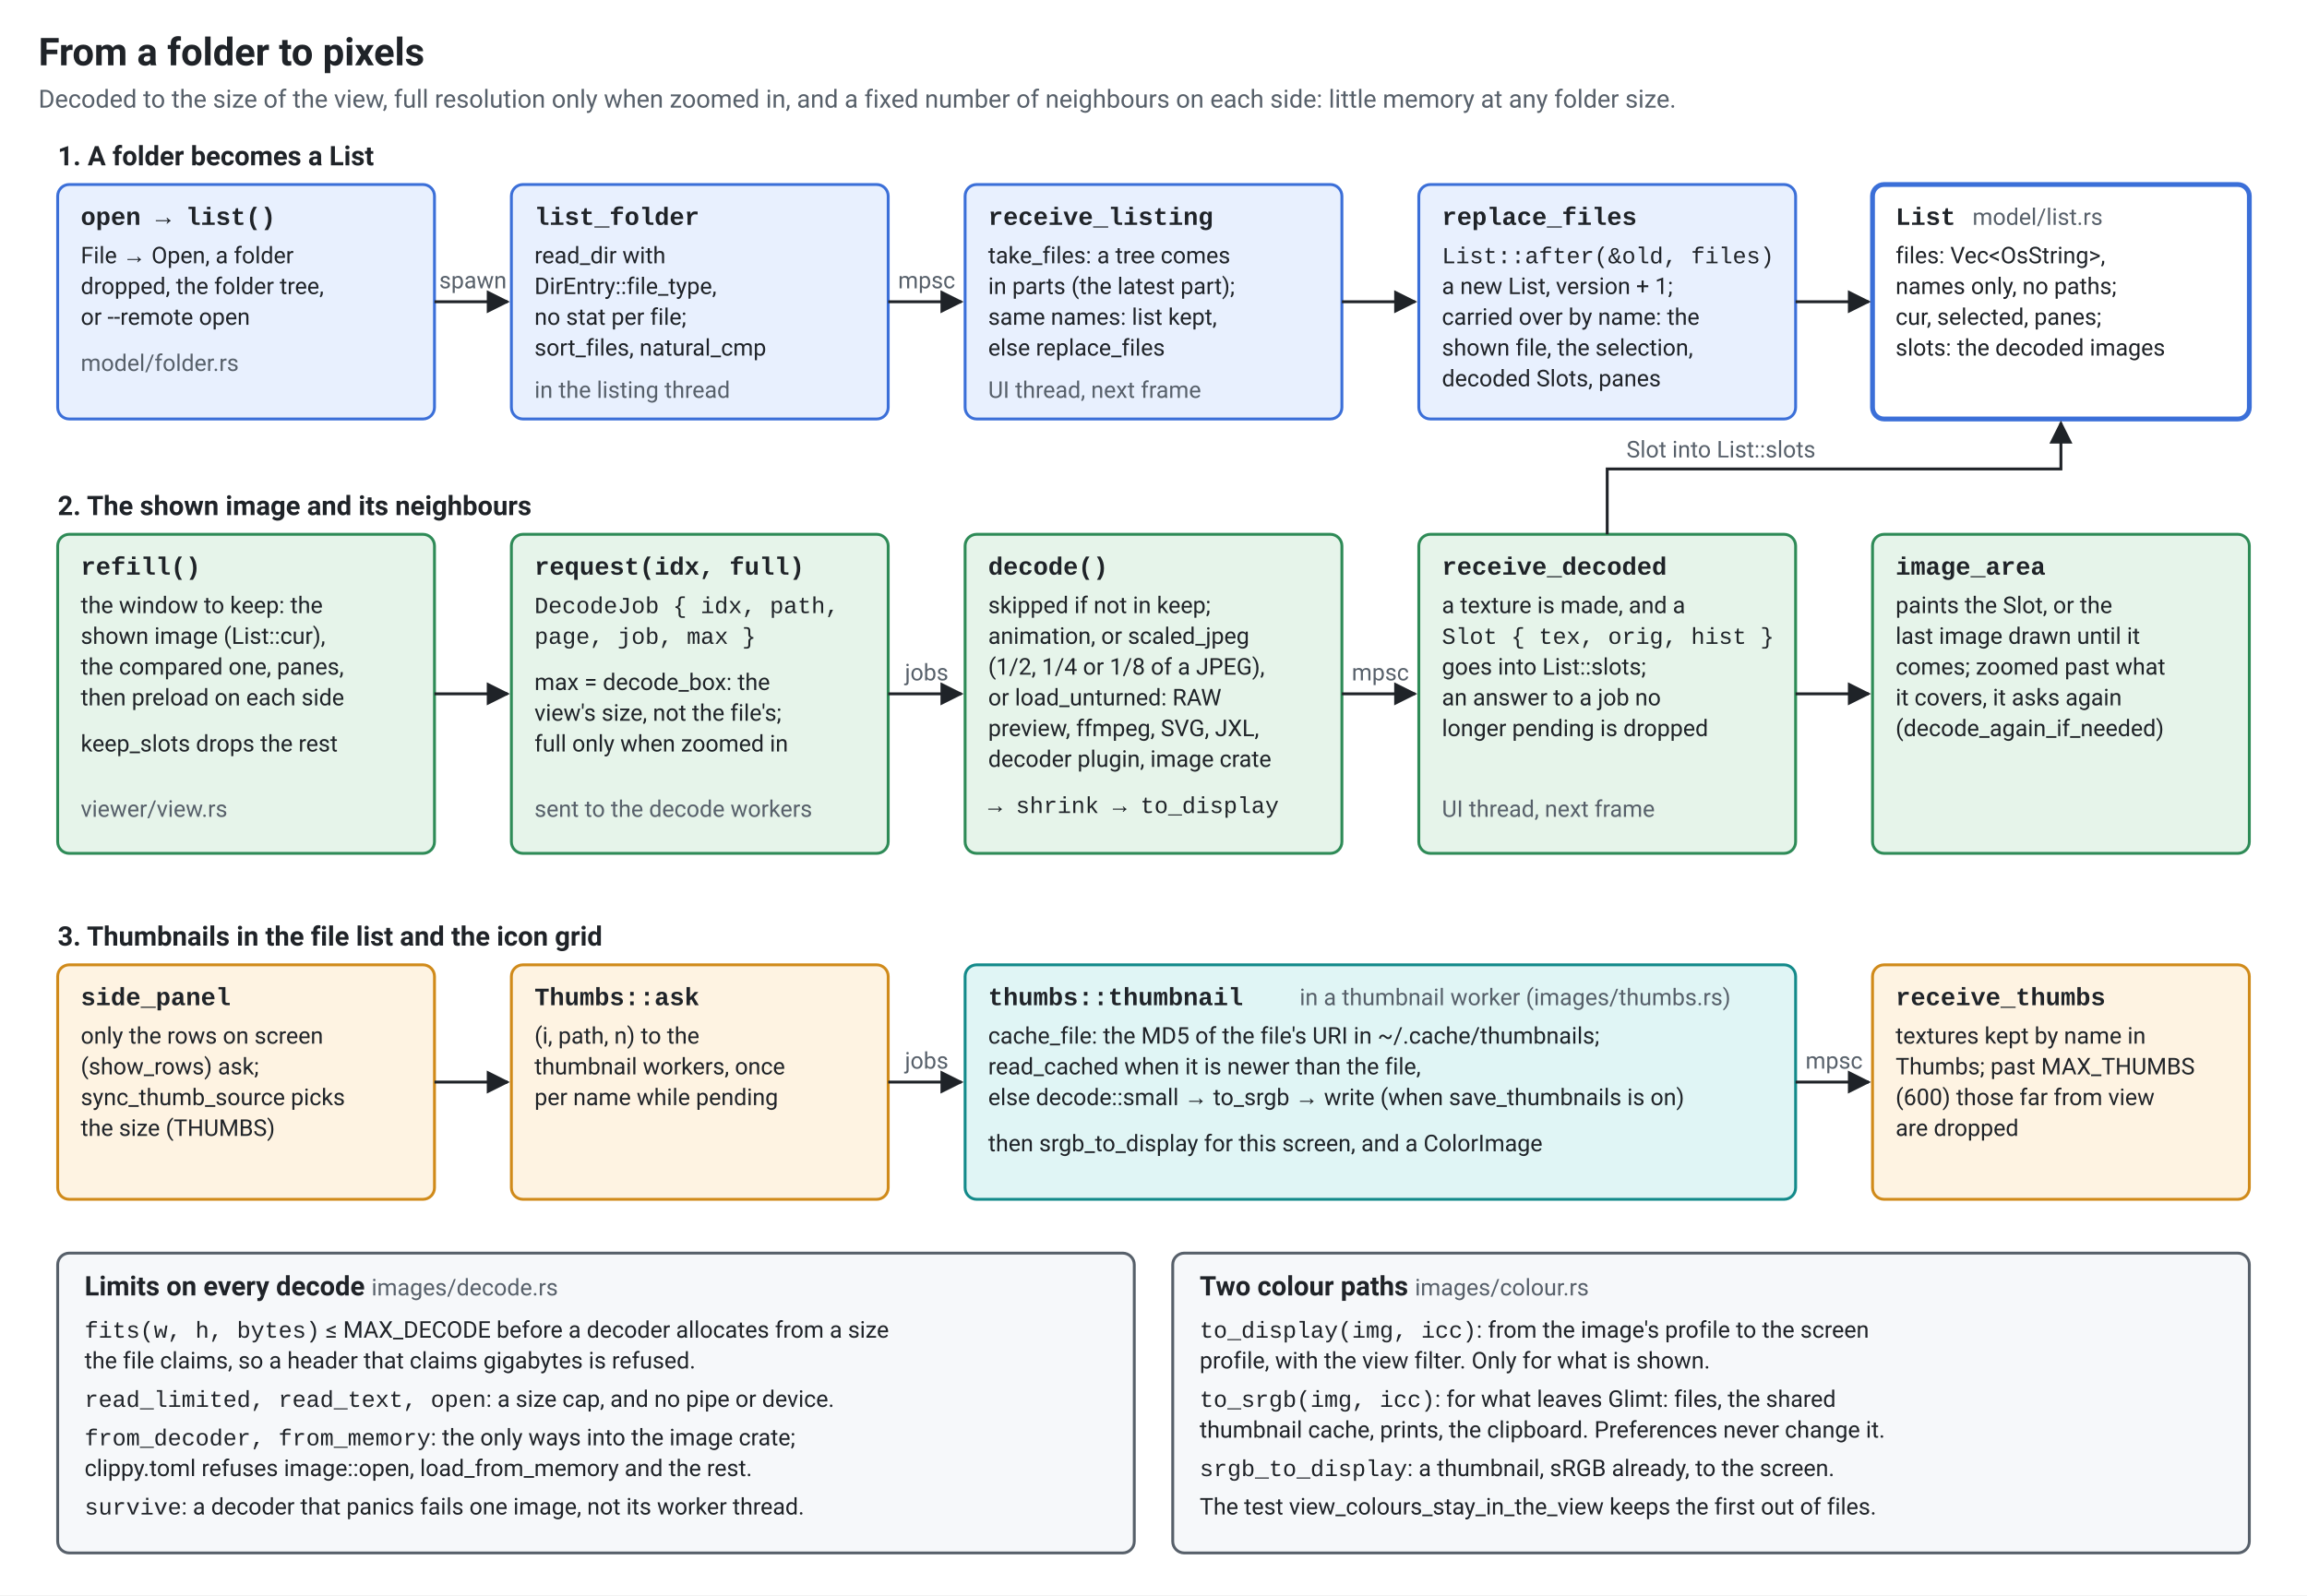
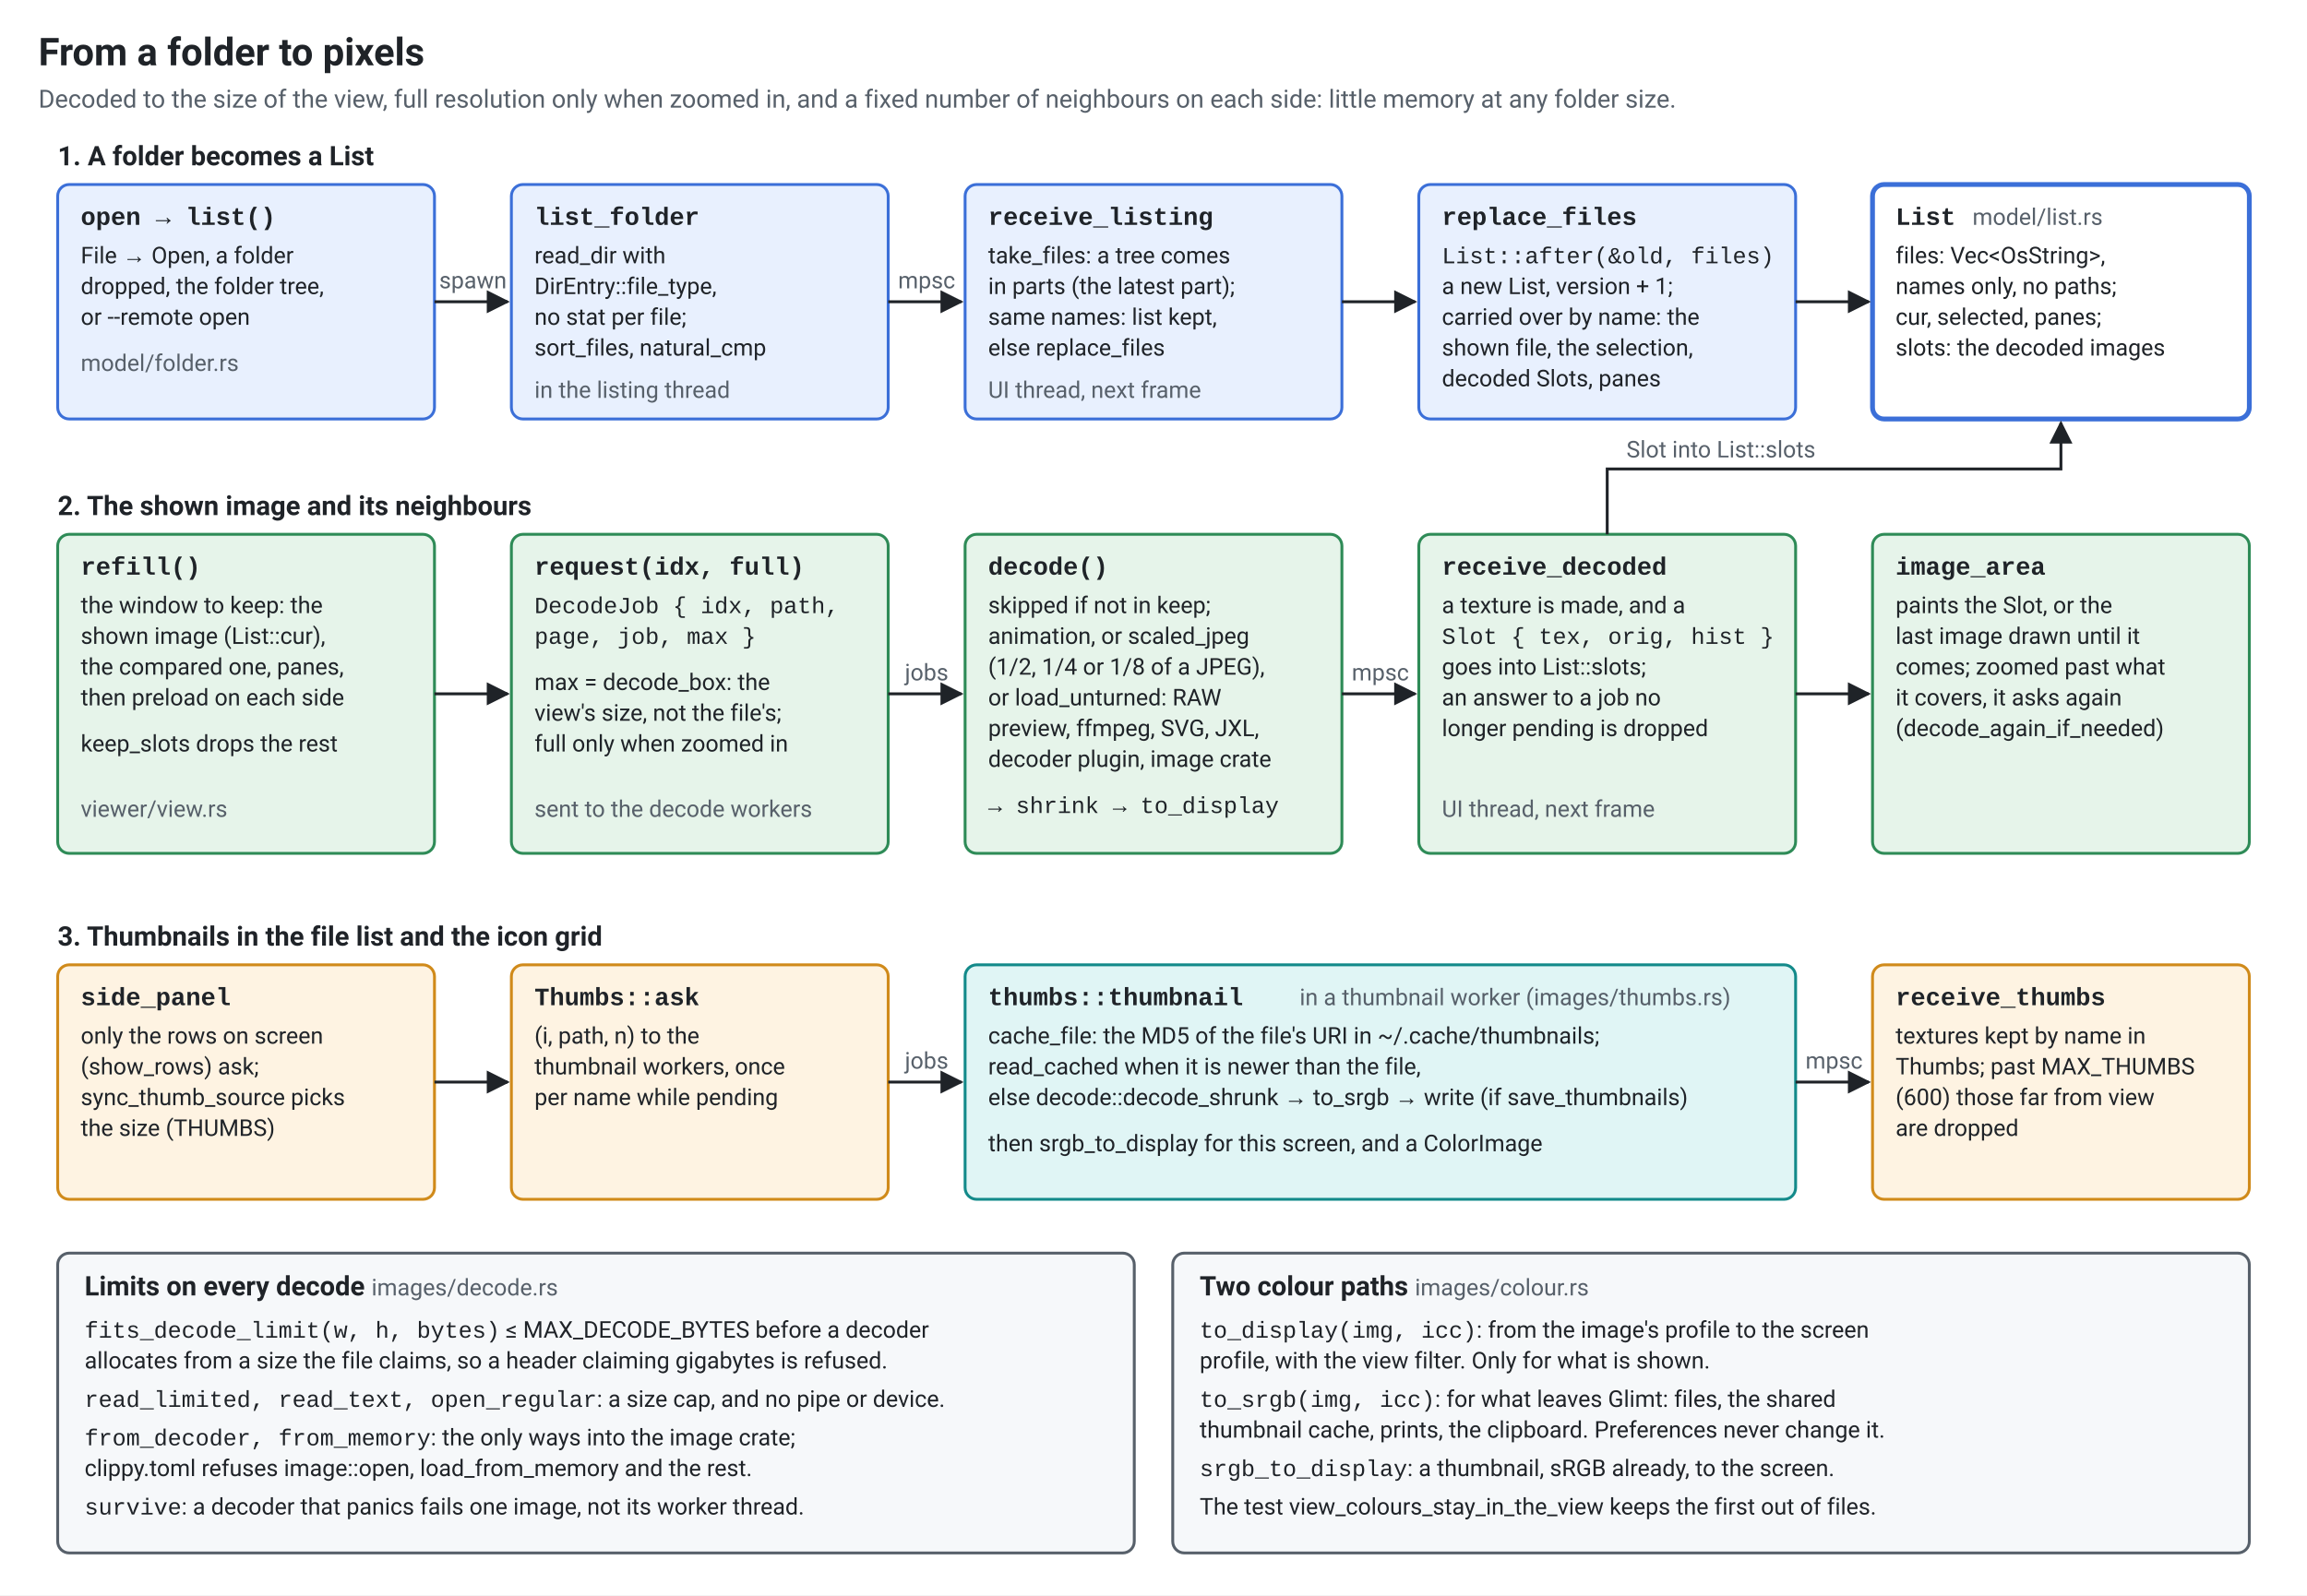
- <svg xmlns="http://www.w3.org/2000/svg" viewBox="0 0 1200 830" width="1200" height="830" role="img" aria-label="From a folder to pixels in Glimt. A listing thread reads the folder without a stat per file; replace_files makes a new List and carries the shown file, selection and decoded slots over by name. refill asks the decode workers for the shown image and its neighbours at the size of the view; decode shrinks and converts to the screen with to_display. Thumbnails come from the freedesktop cache or are made, converted with to_srgb for the cache. Every decode checks fits before it allocates.">
+ <svg xmlns="http://www.w3.org/2000/svg" viewBox="0 0 1200 830" width="1200" height="830" role="img" aria-label="From a folder to pixels in Glimt. A listing thread reads the folder without a stat per file; replace_files makes a new List and carries the shown file, selection and decoded slots over by name. refill asks the decode workers for the shown image and its neighbours at the size of the view; decode shrinks and converts to the screen with to_display. Thumbnails come from the freedesktop cache or are made, converted with to_srgb for the cache. Every decode checks fits_decode_limit before it allocates.">
  <defs>
    <marker id="arrow" viewBox="0 0 10 10" refX="9" refY="5" markerWidth="8" markerHeight="8" orient="auto-start-reverse">
      <path d="M0,0 L10,5 L0,10 z" fill="#1f2328" />
    </marker>
  </defs>
  <rect x="0" y="0" width="1200" height="830" fill="#ffffff" />
  <g font-family="system-ui, -apple-system, 'Segoe UI', Roboto, 'Helvetica Neue', Arial, sans-serif" fill="#1f2328">
    <text x="20" y="34" font-size="20" font-weight="700">From a folder to pixels</text>
    <text x="20" y="56" font-size="13" fill="#57606a">Decoded to the size of the view, full resolution only when zoomed in, and a fixed number of neighbours on each side: little memory at any folder size.</text>
    <text x="30" y="86" font-size="14" font-weight="700">1. A folder becomes a List</text>
    <g font-size="12">
      <rect x="30" y="96" width="196" height="122" rx="6" fill="#e8f0fe" stroke="#3b6fd8" stroke-width="1.5" />
      <text x="42" y="117" font-size="13" font-weight="700" font-family="ui-monospace, SFMono-Regular, Menlo, Consolas, 'Liberation Mono', monospace">open → list()</text>
      <text x="42" y="137">File → Open, a folder</text>
      <text x="42" y="153">dropped, the folder tree,</text>
      <text x="42" y="169">or --remote open</text>
      <text x="42" y="193" fill="#57606a">model/folder.rs</text>
      <rect x="266" y="96" width="196" height="122" rx="6" fill="#e8f0fe" stroke="#3b6fd8" stroke-width="1.5" />
      <text x="278" y="117" font-size="13" font-weight="700" font-family="ui-monospace, SFMono-Regular, Menlo, Consolas, 'Liberation Mono', monospace">list_folder</text>
      <text x="278" y="137">read_dir with</text>
      <text x="278" y="153">DirEntry::file_type,</text>
      <text x="278" y="169">no stat per file;</text>
      <text x="278" y="185">sort_files, natural_cmp</text>
      <text x="278" y="207" fill="#57606a">in the listing thread</text>
      <rect x="502" y="96" width="196" height="122" rx="6" fill="#e8f0fe" stroke="#3b6fd8" stroke-width="1.5" />
      <text x="514" y="117" font-size="13" font-weight="700" font-family="ui-monospace, SFMono-Regular, Menlo, Consolas, 'Liberation Mono', monospace">receive_listing</text>
      <text x="514" y="137">take_files: a tree comes</text>
      <text x="514" y="153">in parts (the latest part);</text>
      <text x="514" y="169">same names: list kept,</text>
      <text x="514" y="185">else replace_files</text>
      <text x="514" y="207" fill="#57606a">UI thread, next frame</text>
      <rect x="738" y="96" width="196" height="122" rx="6" fill="#e8f0fe" stroke="#3b6fd8" stroke-width="1.5" />
      <text x="750" y="117" font-size="13" font-weight="700" font-family="ui-monospace, SFMono-Regular, Menlo, Consolas, 'Liberation Mono', monospace">replace_files</text>
      <text x="750" y="137" font-family="ui-monospace, SFMono-Regular, Menlo, Consolas, 'Liberation Mono', monospace">List::after(&amp;old, files)</text>
      <text x="750" y="153">a new List, version + 1;</text>
      <text x="750" y="169">carried over by name: the</text>
      <text x="750" y="185">shown file, the selection,</text>
      <text x="750" y="201">decoded Slots, panes</text>
      <rect x="974" y="96" width="196" height="122" rx="6" fill="#ffffff" stroke="#3b6fd8" stroke-width="2.5" />
      <text x="986" y="117" font-size="13" font-weight="700" font-family="ui-monospace, SFMono-Regular, Menlo, Consolas, 'Liberation Mono', monospace">List</text>
      <text x="1026" y="117" fill="#57606a">model/list.rs</text>
      <text x="986" y="137">files: Vec&lt;OsString&gt;,</text>
      <text x="986" y="153">names only, no paths;</text>
      <text x="986" y="169">cur, selected, panes;</text>
      <text x="986" y="185">slots: the decoded images</text>
    </g>
    <g font-size="12" fill="#57606a" text-anchor="middle">
      <line x1="226" y1="157" x2="264" y2="157" stroke="#1f2328" stroke-width="1.5" marker-end="url(#arrow)" />
      <text x="246" y="150">spawn</text>
      <line x1="462" y1="157" x2="500" y2="157" stroke="#1f2328" stroke-width="1.5" marker-end="url(#arrow)" />
      <text x="482" y="150">mpsc</text>
      <line x1="698" y1="157" x2="736" y2="157" stroke="#1f2328" stroke-width="1.5" marker-end="url(#arrow)" />
      <line x1="934" y1="157" x2="972" y2="157" stroke="#1f2328" stroke-width="1.5" marker-end="url(#arrow)" />
    </g>
    <text x="30" y="268" font-size="14" font-weight="700">2. The shown image and its neighbours</text>
    <g font-size="12">
      <rect x="30" y="278" width="196" height="166" rx="6" fill="#e6f4ea" stroke="#2e8b57" stroke-width="1.5" />
      <text x="42" y="299" font-size="13" font-weight="700" font-family="ui-monospace, SFMono-Regular, Menlo, Consolas, 'Liberation Mono', monospace">refill()</text>
      <text x="42" y="319">the window to keep: the</text>
      <text x="42" y="335">shown image (List::cur),</text>
      <text x="42" y="351">the compared one, panes,</text>
      <text x="42" y="367">then preload on each side</text>
      <text x="42" y="391">keep_slots drops the rest</text>
      <text x="42" y="425" fill="#57606a">viewer/view.rs</text>
      <rect x="266" y="278" width="196" height="166" rx="6" fill="#e6f4ea" stroke="#2e8b57" stroke-width="1.5" />
      <text x="278" y="299" font-size="13" font-weight="700" font-family="ui-monospace, SFMono-Regular, Menlo, Consolas, 'Liberation Mono', monospace">request(idx, full)</text>
      <text x="278" y="319" font-family="ui-monospace, SFMono-Regular, Menlo, Consolas, 'Liberation Mono', monospace">DecodeJob { idx, path,</text>
      <text x="278" y="335" font-family="ui-monospace, SFMono-Regular, Menlo, Consolas, 'Liberation Mono', monospace">  page, job, max }</text>
      <text x="278" y="359">max = decode_box: the</text>
      <text x="278" y="375">view's size, not the file's;</text>
      <text x="278" y="391">full only when zoomed in</text>
      <text x="278" y="425" fill="#57606a">sent to the decode workers</text>
      <rect x="502" y="278" width="196" height="166" rx="6" fill="#e6f4ea" stroke="#2e8b57" stroke-width="1.5" />
      <text x="514" y="299" font-size="13" font-weight="700" font-family="ui-monospace, SFMono-Regular, Menlo, Consolas, 'Liberation Mono', monospace">decode()</text>
      <text x="514" y="319">skipped if not in keep;</text>
      <text x="514" y="335">animation, or scaled_jpeg</text>
      <text x="514" y="351">(1/2, 1/4 or 1/8 of a JPEG),</text>
      <text x="514" y="367">or load_unturned: RAW</text>
      <text x="514" y="383">preview, ffmpeg, SVG, JXL,</text>
      <text x="514" y="399">decoder plugin, image crate</text>
      <text x="514" y="423" font-family="ui-monospace, SFMono-Regular, Menlo, Consolas, 'Liberation Mono', monospace">→ shrink → to_display</text>
      <rect x="738" y="278" width="196" height="166" rx="6" fill="#e6f4ea" stroke="#2e8b57" stroke-width="1.5" />
      <text x="750" y="299" font-size="13" font-weight="700" font-family="ui-monospace, SFMono-Regular, Menlo, Consolas, 'Liberation Mono', monospace">receive_decoded</text>
      <text x="750" y="319">a texture is made, and a</text>
      <text x="750" y="335" font-family="ui-monospace, SFMono-Regular, Menlo, Consolas, 'Liberation Mono', monospace">Slot { tex, orig, hist }</text>
      <text x="750" y="351">goes into List::slots;</text>
      <text x="750" y="367">an answer to a job no</text>
      <text x="750" y="383">longer pending is dropped</text>
      <text x="750" y="425" fill="#57606a">UI thread, next frame</text>
      <rect x="974" y="278" width="196" height="166" rx="6" fill="#e6f4ea" stroke="#2e8b57" stroke-width="1.5" />
      <text x="986" y="299" font-size="13" font-weight="700" font-family="ui-monospace, SFMono-Regular, Menlo, Consolas, 'Liberation Mono', monospace">image_area</text>
      <text x="986" y="319">paints the Slot, or the</text>
      <text x="986" y="335">last image drawn until it</text>
      <text x="986" y="351">comes; zoomed past what</text>
      <text x="986" y="367">it covers, it asks again</text>
      <text x="986" y="383">(decode_again_if_needed)</text>
    </g>
    <g font-size="12" fill="#57606a" text-anchor="middle">
      <line x1="226" y1="361" x2="264" y2="361" stroke="#1f2328" stroke-width="1.5" marker-end="url(#arrow)" />
      <line x1="462" y1="361" x2="500" y2="361" stroke="#1f2328" stroke-width="1.5" marker-end="url(#arrow)" />
      <text x="482" y="354">jobs</text>
      <line x1="698" y1="361" x2="736" y2="361" stroke="#1f2328" stroke-width="1.5" marker-end="url(#arrow)" />
      <text x="718" y="354">mpsc</text>
      <line x1="934" y1="361" x2="972" y2="361" stroke="#1f2328" stroke-width="1.5" marker-end="url(#arrow)" />
    </g>
    <polyline points="836,278 836,244 1072,244 1072,220" fill="none" stroke="#1f2328" stroke-width="1.5" marker-end="url(#arrow)" />
    <text x="846" y="238" font-size="12" fill="#57606a">Slot into List::slots</text>
    <text x="30" y="492" font-size="14" font-weight="700">3. Thumbnails in the file list and the icon grid</text>
    <g font-size="12">
      <rect x="30" y="502" width="196" height="122" rx="6" fill="#fef3e2" stroke="#d08a1a" stroke-width="1.5" />
      <text x="42" y="523" font-size="13" font-weight="700" font-family="ui-monospace, SFMono-Regular, Menlo, Consolas, 'Liberation Mono', monospace">side_panel</text>
      <text x="42" y="543">only the rows on screen</text>
      <text x="42" y="559">(show_rows) ask;</text>
      <text x="42" y="575">sync_thumb_source picks</text>
      <text x="42" y="591">the size (THUMBS)</text>
      <rect x="266" y="502" width="196" height="122" rx="6" fill="#fef3e2" stroke="#d08a1a" stroke-width="1.5" />
      <text x="278" y="523" font-size="13" font-weight="700" font-family="ui-monospace, SFMono-Regular, Menlo, Consolas, 'Liberation Mono', monospace">Thumbs::ask</text>
      <text x="278" y="543">(i, path, n) to the</text>
      <text x="278" y="559">thumbnail workers, once</text>
      <text x="278" y="575">per name while pending</text>
      <rect x="502" y="502" width="432" height="122" rx="6" fill="#e0f5f5" stroke="#138a8a" stroke-width="1.5" />
      <text x="514" y="523" font-size="13" font-weight="700" font-family="ui-monospace, SFMono-Regular, Menlo, Consolas, 'Liberation Mono', monospace">thumbs::thumbnail</text>
      <text x="676" y="523" fill="#57606a">in a thumbnail worker (images/thumbs.rs)</text>
      <text x="514" y="543">cache_file: the MD5 of the file's URI in ~/.cache/thumbnails;</text>
      <text x="514" y="559">read_cached when it is newer than the file,</text>
-       <text x="514" y="575">else decode::small → to_srgb → write (when save_thumbnails is on)</text>
+       <text x="514" y="575">else decode::decode_shrunk → to_srgb → write (if save_thumbnails)</text>
      <text x="514" y="599">then srgb_to_display for this screen, and a ColorImage</text>
      <rect x="974" y="502" width="196" height="122" rx="6" fill="#fef3e2" stroke="#d08a1a" stroke-width="1.5" />
      <text x="986" y="523" font-size="13" font-weight="700" font-family="ui-monospace, SFMono-Regular, Menlo, Consolas, 'Liberation Mono', monospace">receive_thumbs</text>
      <text x="986" y="543">textures kept by name in</text>
      <text x="986" y="559">Thumbs; past MAX_THUMBS</text>
      <text x="986" y="575">(600) those far from view</text>
      <text x="986" y="591">are dropped</text>
    </g>
    <g font-size="12" fill="#57606a" text-anchor="middle">
      <line x1="226" y1="563" x2="264" y2="563" stroke="#1f2328" stroke-width="1.5" marker-end="url(#arrow)" />
      <line x1="462" y1="563" x2="500" y2="563" stroke="#1f2328" stroke-width="1.5" marker-end="url(#arrow)" />
      <text x="482" y="556">jobs</text>
      <line x1="934" y1="563" x2="972" y2="563" stroke="#1f2328" stroke-width="1.5" marker-end="url(#arrow)" />
      <text x="954" y="556">mpsc</text>
    </g>
    <rect x="30" y="652" width="560" height="156" rx="6" fill="#f6f8fa" stroke="#57606a" stroke-width="1.5" />
    <text x="44" y="674" font-size="14" font-weight="700">Limits on every decode <tspan font-weight="400" font-size="12" fill="#57606a">images/decode.rs</tspan>
    </text>
    <g font-size="12">
      <text x="44" y="696">
-         <tspan font-family="ui-monospace, SFMono-Regular, Menlo, Consolas, 'Liberation Mono', monospace">fits(w, h, bytes)</tspan> ≤ MAX_DECODE before a decoder allocates from a size</text>
-       <text x="44" y="712">the file claims, so a header that claims gigabytes is refused.</text>
+         <tspan font-family="ui-monospace, SFMono-Regular, Menlo, Consolas, 'Liberation Mono', monospace">fits_decode_limit(w, h, bytes)</tspan> ≤ MAX_DECODE_BYTES before a decoder</text>
+       <text x="44" y="712">allocates from a size the file claims, so a header claiming gigabytes is refused.</text>
      <text x="44" y="732">
-         <tspan font-family="ui-monospace, SFMono-Regular, Menlo, Consolas, 'Liberation Mono', monospace">read_limited, read_text, open</tspan>: a size cap, and no pipe or device.</text>
+         <tspan font-family="ui-monospace, SFMono-Regular, Menlo, Consolas, 'Liberation Mono', monospace">read_limited, read_text, open_regular</tspan>: a size cap, and no pipe or device.</text>
      <text x="44" y="752">
        <tspan font-family="ui-monospace, SFMono-Regular, Menlo, Consolas, 'Liberation Mono', monospace">from_decoder, from_memory</tspan>: the only ways into the image crate;</text>
      <text x="44" y="768">clippy.toml refuses image::open, load_from_memory and the rest.</text>
      <text x="44" y="788">
        <tspan font-family="ui-monospace, SFMono-Regular, Menlo, Consolas, 'Liberation Mono', monospace">survive</tspan>: a decoder that panics fails one image, not its worker thread.</text>
    </g>
    <rect x="610" y="652" width="560" height="156" rx="6" fill="#f6f8fa" stroke="#57606a" stroke-width="1.5" />
    <text x="624" y="674" font-size="14" font-weight="700">Two colour paths <tspan font-weight="400" font-size="12" fill="#57606a">images/colour.rs</tspan>
    </text>
    <g font-size="12">
      <text x="624" y="696">
        <tspan font-family="ui-monospace, SFMono-Regular, Menlo, Consolas, 'Liberation Mono', monospace">to_display(img, icc)</tspan>: from the image's profile to the screen</text>
      <text x="624" y="712">profile, with the view filter. Only for what is shown.</text>
      <text x="624" y="732">
        <tspan font-family="ui-monospace, SFMono-Regular, Menlo, Consolas, 'Liberation Mono', monospace">to_srgb(img, icc)</tspan>: for what leaves Glimt: files, the shared</text>
      <text x="624" y="748">thumbnail cache, prints, the clipboard. Preferences never change it.</text>
      <text x="624" y="768">
        <tspan font-family="ui-monospace, SFMono-Regular, Menlo, Consolas, 'Liberation Mono', monospace">srgb_to_display</tspan>: a thumbnail, sRGB already, to the screen.</text>
      <text x="624" y="788">The test view_colours_stay_in_the_view keeps the first out of files.</text>
    </g>
  </g>
</svg>
